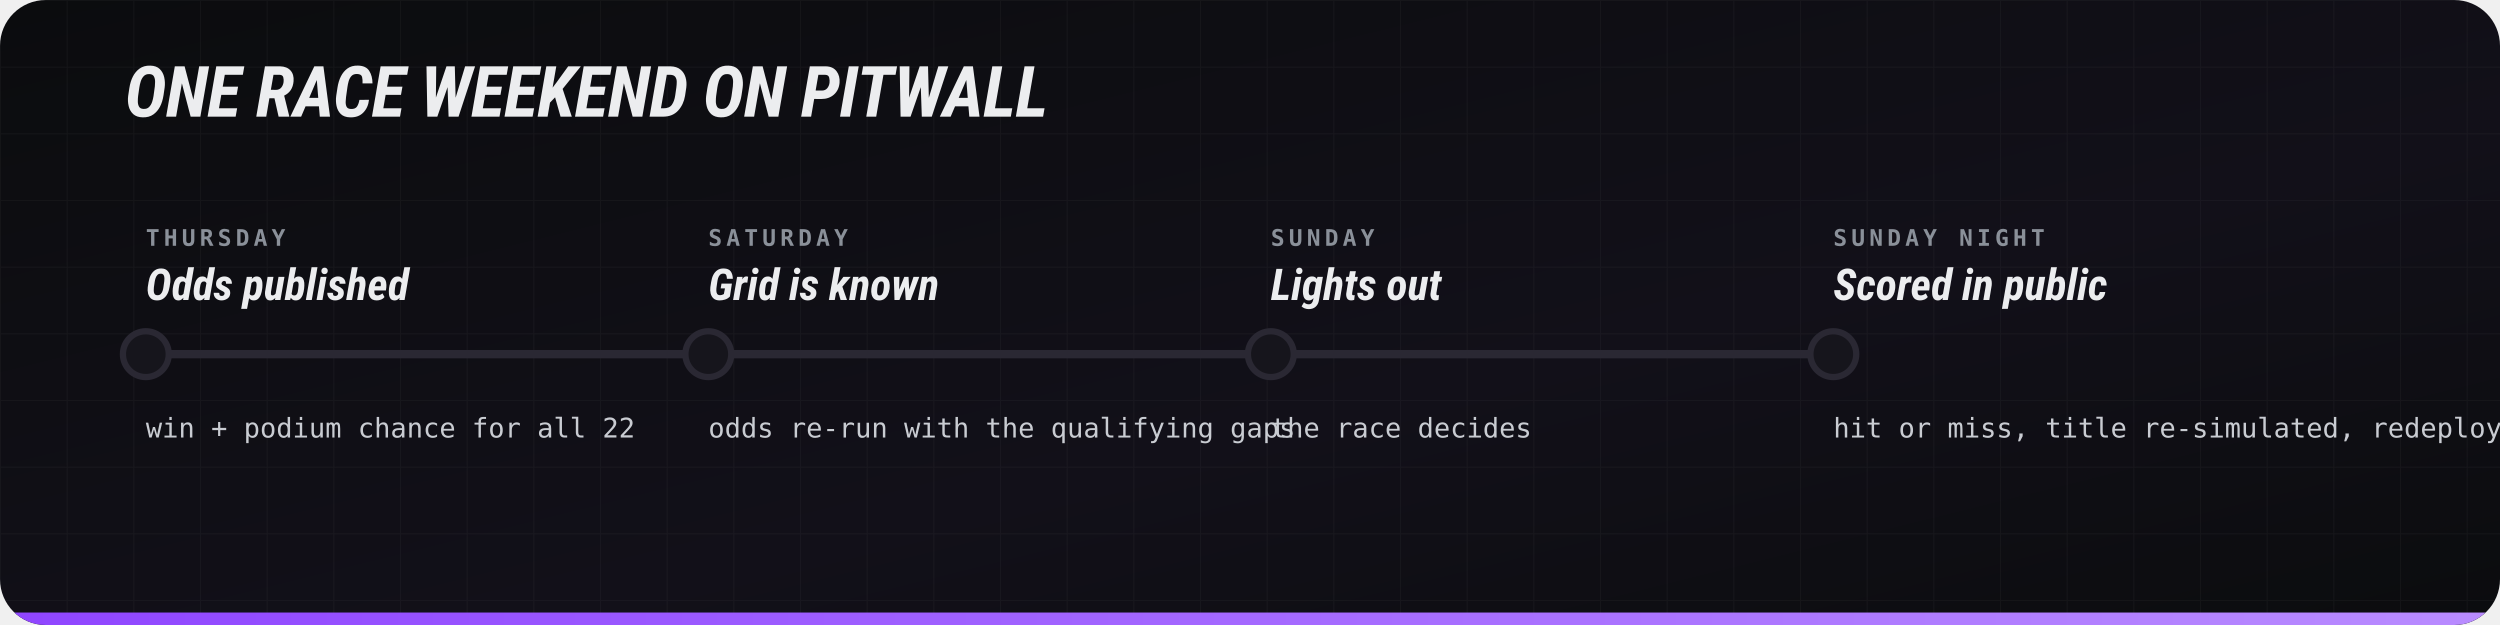
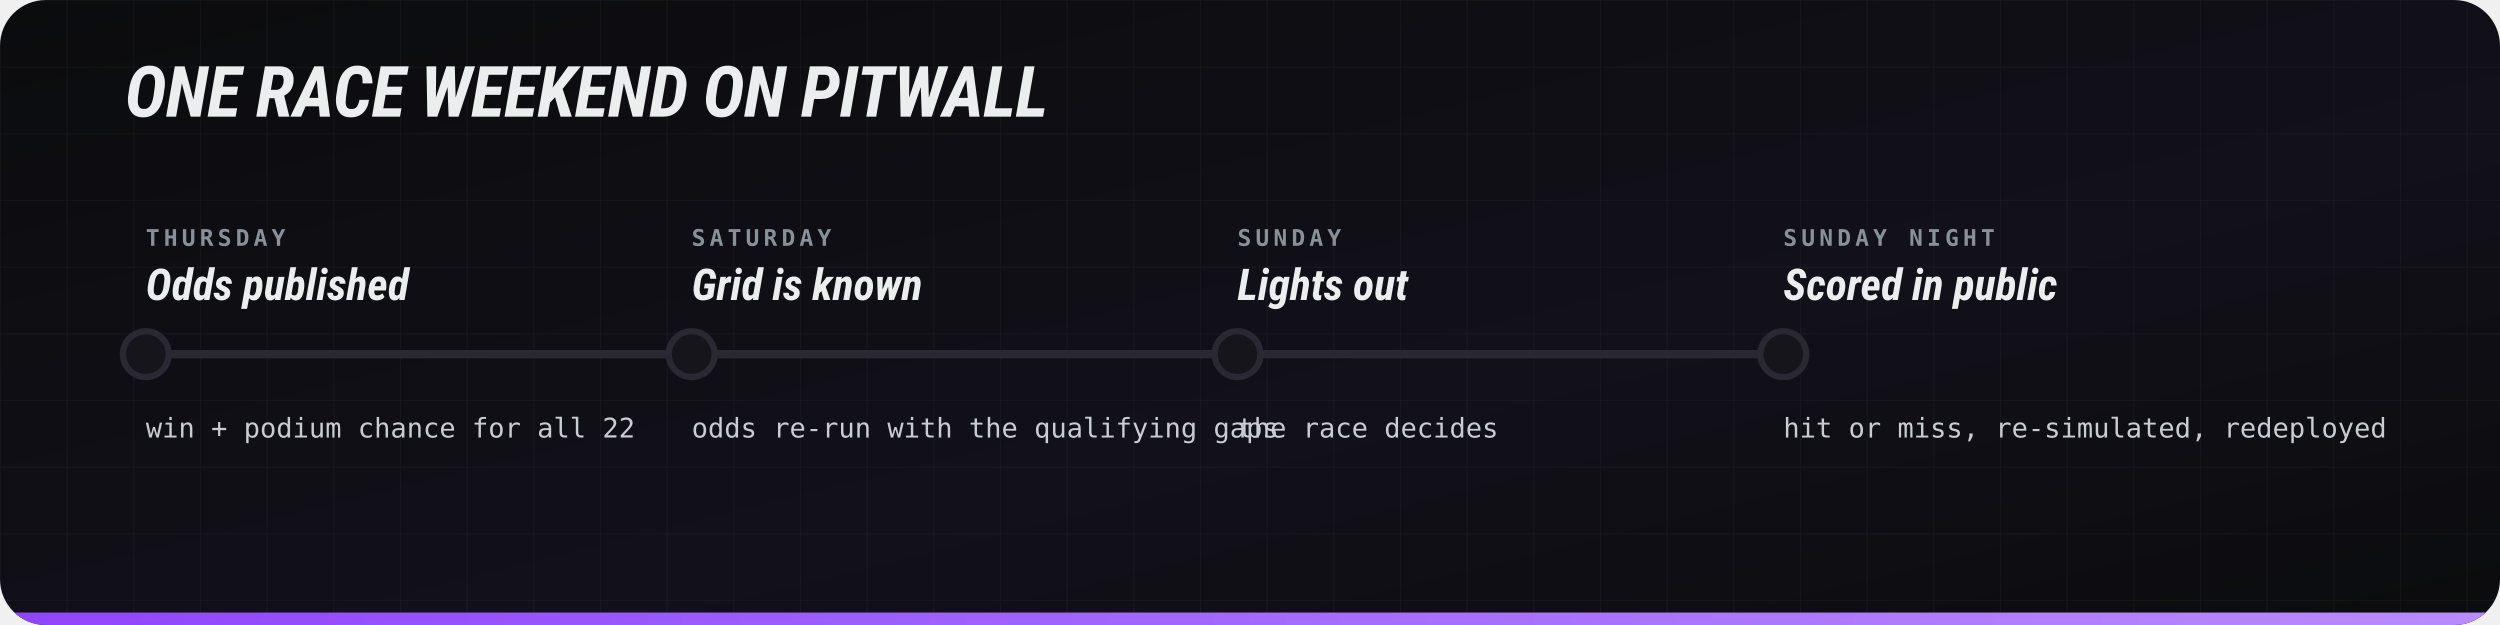
<svg xmlns="http://www.w3.org/2000/svg" width="1200" height="300" viewBox="0 0 1200 300" role="img" aria-label="A race weekend on PitWall: Thursday the odds are published, Saturday they are re-run with the grid, Sunday the race decides, Sunday night the call is scored in public, the title is re-simulated and the site redeploys">
  <defs>
    <linearGradient id="bg" x1="0" y1="0" x2="1" y2="1">
      <stop offset="0" stop-color="#0b0c0e" />
      <stop offset=".6" stop-color="#121019" />
      <stop offset="1" stop-color="#0b0c0e" />
    </linearGradient>
    <linearGradient id="sector" x1="0" y1="0" x2="1" y2="0">
      <stop offset="0" stop-color="#8f45ff" />
      <stop offset="1" stop-color="#b98cff" />
    </linearGradient>
    <pattern id="grid" width="32" height="32" patternUnits="userSpaceOnUse">
      <path d="M32 0H0V32" fill="none" stroke="#fff" stroke-opacity=".035" />
    </pattern>
    <filter id="glow" x="-50%" y="-50%" width="200%" height="200%">
      <feGaussianBlur stdDeviation="4" result="b" />
      <feMerge>
        <feMergeNode in="b" />
        <feMergeNode in="SourceGraphic" />
      </feMerge>
    </filter>
    <clipPath id="frame">
      <rect width="1200" height="300" rx="22" />
    </clipPath>
    <style>
  .h   { font: italic 900 34px 'Arial Narrow', 'Roboto Condensed', 'Helvetica Neue', Arial, sans-serif; fill: #ecedef; letter-spacing: -.3px; }
  .hs  { font: italic 400 18px Georgia, 'Times New Roman', serif; fill: #b4b8bf; }
  .ct  { font: italic 800 21px 'Arial Narrow', 'Roboto Condensed', 'Helvetica Neue', Arial, sans-serif; fill: #ecedef; }
  .cl  { font: 500 13px Consolas, Menlo, 'DejaVu Sans Mono', monospace; fill: #c9ccd2; }
  .tg  { font: 700 11px Consolas, Menlo, 'DejaVu Sans Mono', monospace; fill: #8a9099; letter-spacing: 2px; }
  .num { font: italic 900 30px 'Arial Narrow', 'Roboto Condensed', 'Helvetica Neue', Arial, sans-serif; fill: #ecedef; }
  .sm  { font: 600 12px Consolas, Menlo, 'DejaVu Sans Mono', monospace; fill: #8a9099; }
  .flow { stroke-dasharray: 6 9; animation: flow 1.1s linear infinite; }
  @keyframes flow { to { stroke-dashoffset: -30; } }
  .breathe { animation: breathe 3.2s ease-in-out infinite; }
  @keyframes breathe { 0%,100% { stroke-opacity: .45; } 50% { stroke-opacity: 1; } }</style>
  </defs>
  <g clip-path="url(#frame)">
    <rect width="1200" height="300" fill="url(#bg)" />
    <rect width="1200" height="300" fill="url(#grid)" />
    <text x="60" y="56" class="h">ONE RACE WEEKEND ON PITWALL</text>
-     <line x1="70" y1="170" x2="880" y2="170" stroke="#2a2833" stroke-width="4" stroke-linecap="round" />
+     <line x1="70" y1="170" x2="856" y2="170" stroke="#2a2833" stroke-width="4" stroke-linecap="round" />
    <line x1="70" y1="170" x2="70" y2="170" stroke="#8f45ff" stroke-width="4" stroke-linecap="round">
-       <animate attributeName="x2" values="70;880;880;70" keyTimes="0;.75;.95;1" dur="10s" repeatCount="indefinite" />
+       <animate attributeName="x2" values="70;856;856;70" keyTimes="0;.75;.95;1" dur="10s" repeatCount="indefinite" />
    </line>
    <circle cx="70" cy="170" r="11" fill="#16151c" stroke="#2a2833" stroke-width="3" />
    <circle cx="70" cy="170" r="7" fill="#8f45ff" opacity="0" filter="url(#glow)">
      <animate attributeName="opacity" values="0;0;1;1;0" keyTimes="0;0.00;0.02;.95;1" dur="10s" repeatCount="indefinite" />
    </circle>
    <g>
      <text x="70" y="118" class="tg">THURSDAY</text>
      <text x="70" y="144" class="ct">Odds published</text>
      <text x="70" y="210" class="cl">win + podium chance for all 22</text>
    </g>
-     <circle cx="340" cy="170" r="11" fill="#16151c" stroke="#2a2833" stroke-width="3" />
-     <circle cx="340" cy="170" r="7" fill="#8f45ff" opacity="0" filter="url(#glow)">
+     <circle cx="332" cy="170" r="11" fill="#16151c" stroke="#2a2833" stroke-width="3" />
+     <circle cx="332" cy="170" r="7" fill="#8f45ff" opacity="0" filter="url(#glow)">
      <animate attributeName="opacity" values="0;0;1;1;0" keyTimes="0;0.25;0.27;.95;1" dur="10s" repeatCount="indefinite" />
    </circle>
    <g>
-       <text x="340" y="118" class="tg">SATURDAY</text>
-       <text x="340" y="144" class="ct">Grid is known</text>
-       <text x="340" y="210" class="cl">odds re-run with the qualifying gaps</text>
+       <text x="332" y="118" class="tg">SATURDAY</text>
+       <text x="332" y="144" class="ct">Grid is known</text>
+       <text x="332" y="210" class="cl">odds re-run with the qualifying gaps</text>
    </g>
-     <circle cx="610" cy="170" r="11" fill="#16151c" stroke="#2a2833" stroke-width="3" />
-     <circle cx="610" cy="170" r="7" fill="#8f45ff" opacity="0" filter="url(#glow)">
+     <circle cx="594" cy="170" r="11" fill="#16151c" stroke="#2a2833" stroke-width="3" />
+     <circle cx="594" cy="170" r="7" fill="#8f45ff" opacity="0" filter="url(#glow)">
      <animate attributeName="opacity" values="0;0;1;1;0" keyTimes="0;0.50;0.52;.95;1" dur="10s" repeatCount="indefinite" />
    </circle>
    <g>
-       <text x="610" y="118" class="tg">SUNDAY</text>
-       <text x="610" y="144" class="ct">Lights out</text>
-       <text x="610" y="210" class="cl">the race decides</text>
+       <text x="594" y="118" class="tg">SUNDAY</text>
+       <text x="594" y="144" class="ct">Lights out</text>
+       <text x="594" y="210" class="cl">the race decides</text>
    </g>
-     <circle cx="880" cy="170" r="11" fill="#16151c" stroke="#2a2833" stroke-width="3" />
-     <circle cx="880" cy="170" r="7" fill="#22c55e" opacity="0" filter="url(#glow)">
+     <circle cx="856" cy="170" r="11" fill="#16151c" stroke="#2a2833" stroke-width="3" />
+     <circle cx="856" cy="170" r="7" fill="#22c55e" opacity="0" filter="url(#glow)">
      <animate attributeName="opacity" values="0;0;1;1;0" keyTimes="0;0.75;0.77;.95;1" dur="10s" repeatCount="indefinite" />
    </circle>
    <g>
-       <text x="880" y="118" class="tg">SUNDAY NIGHT</text>
-       <text x="880" y="144" class="ct">Scored in public</text>
-       <text x="880" y="210" class="cl">hit or miss, title re-simulated, redeployed</text>
+       <text x="856" y="118" class="tg">SUNDAY NIGHT</text>
+       <text x="856" y="144" class="ct">Scored in public</text>
+       <text x="856" y="210" class="cl">hit or miss, re-simulated, redeployed</text>
    </g>
    <g opacity="0">
      <animate attributeName="opacity" values="0;0;1;1;0" keyTimes="0;.76;.8;.95;1" dur="10s" repeatCount="indefinite" />
      <rect x="370" y="236" width="460" height="32" rx="16" fill="#16301f" stroke="#22c55e" stroke-opacity=".6" />
      <text x="600" y="257" text-anchor="middle" class="cl" style="fill:#bff5cf;font-weight:700">✓ new results in → GitHub Action commits → site redeploys</text>
    </g>
    <rect x="0" y="294" width="1200" height="6" fill="url(#sector)" />
  </g>
</svg>
